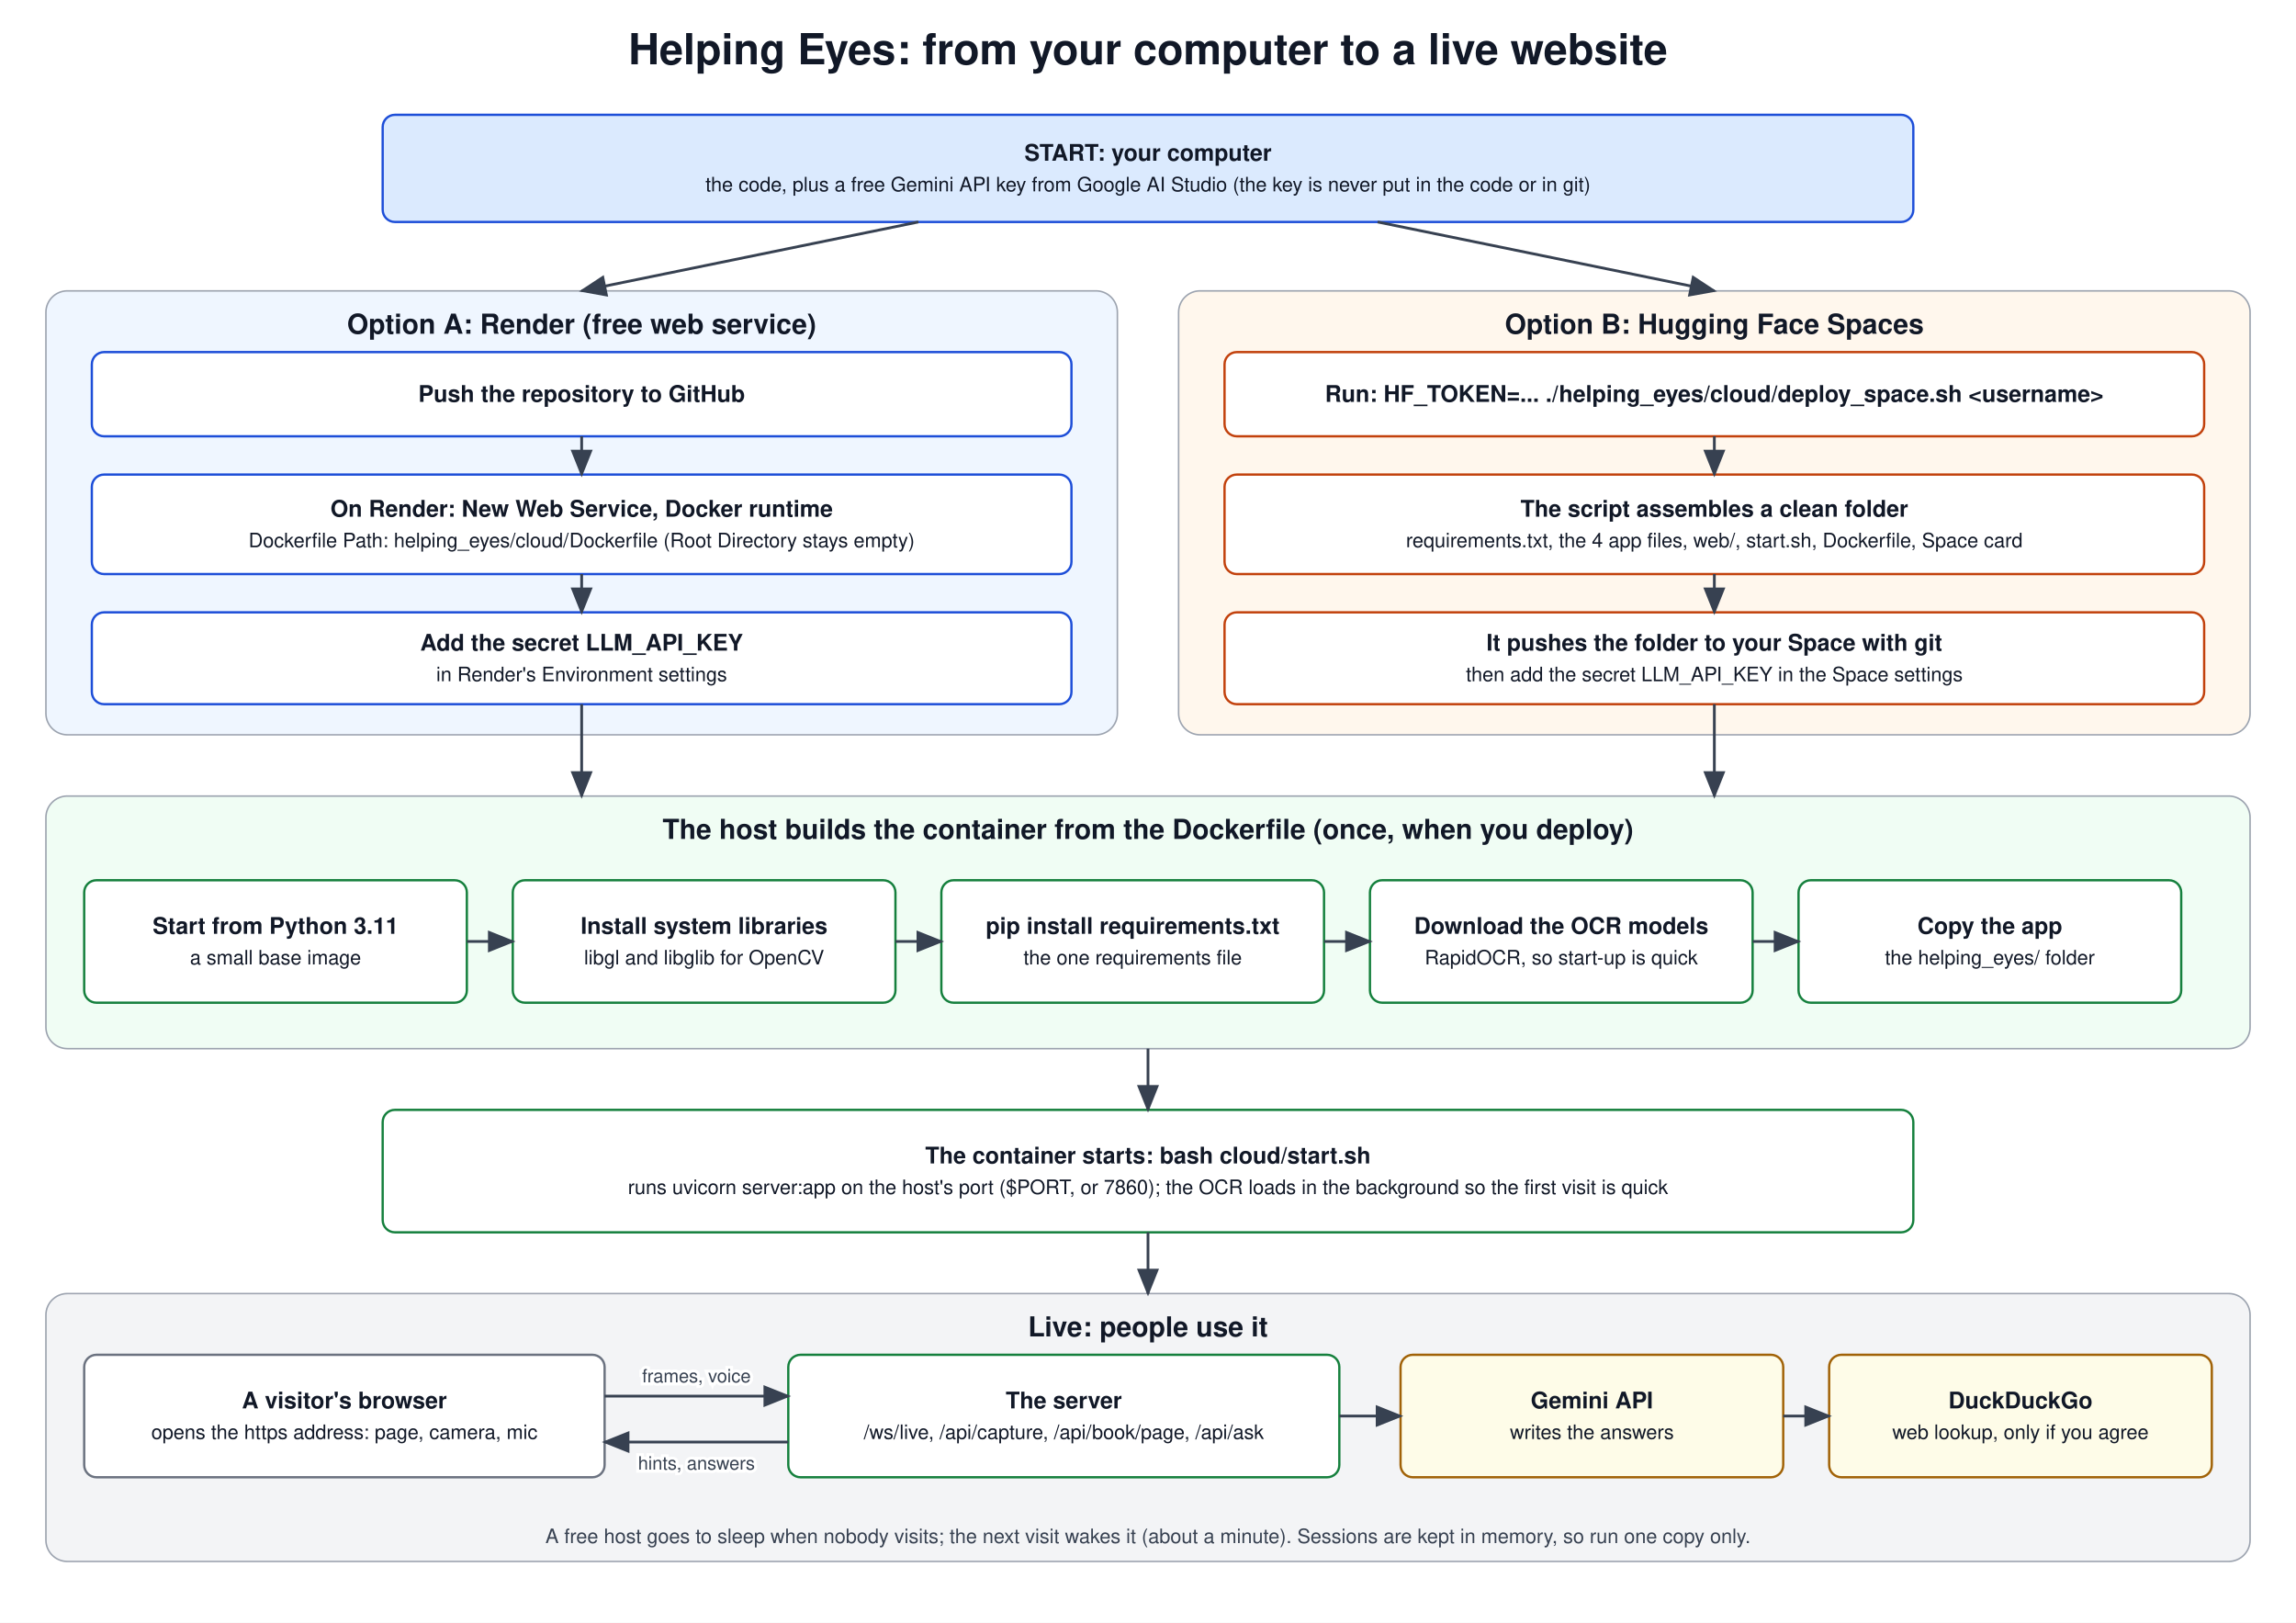
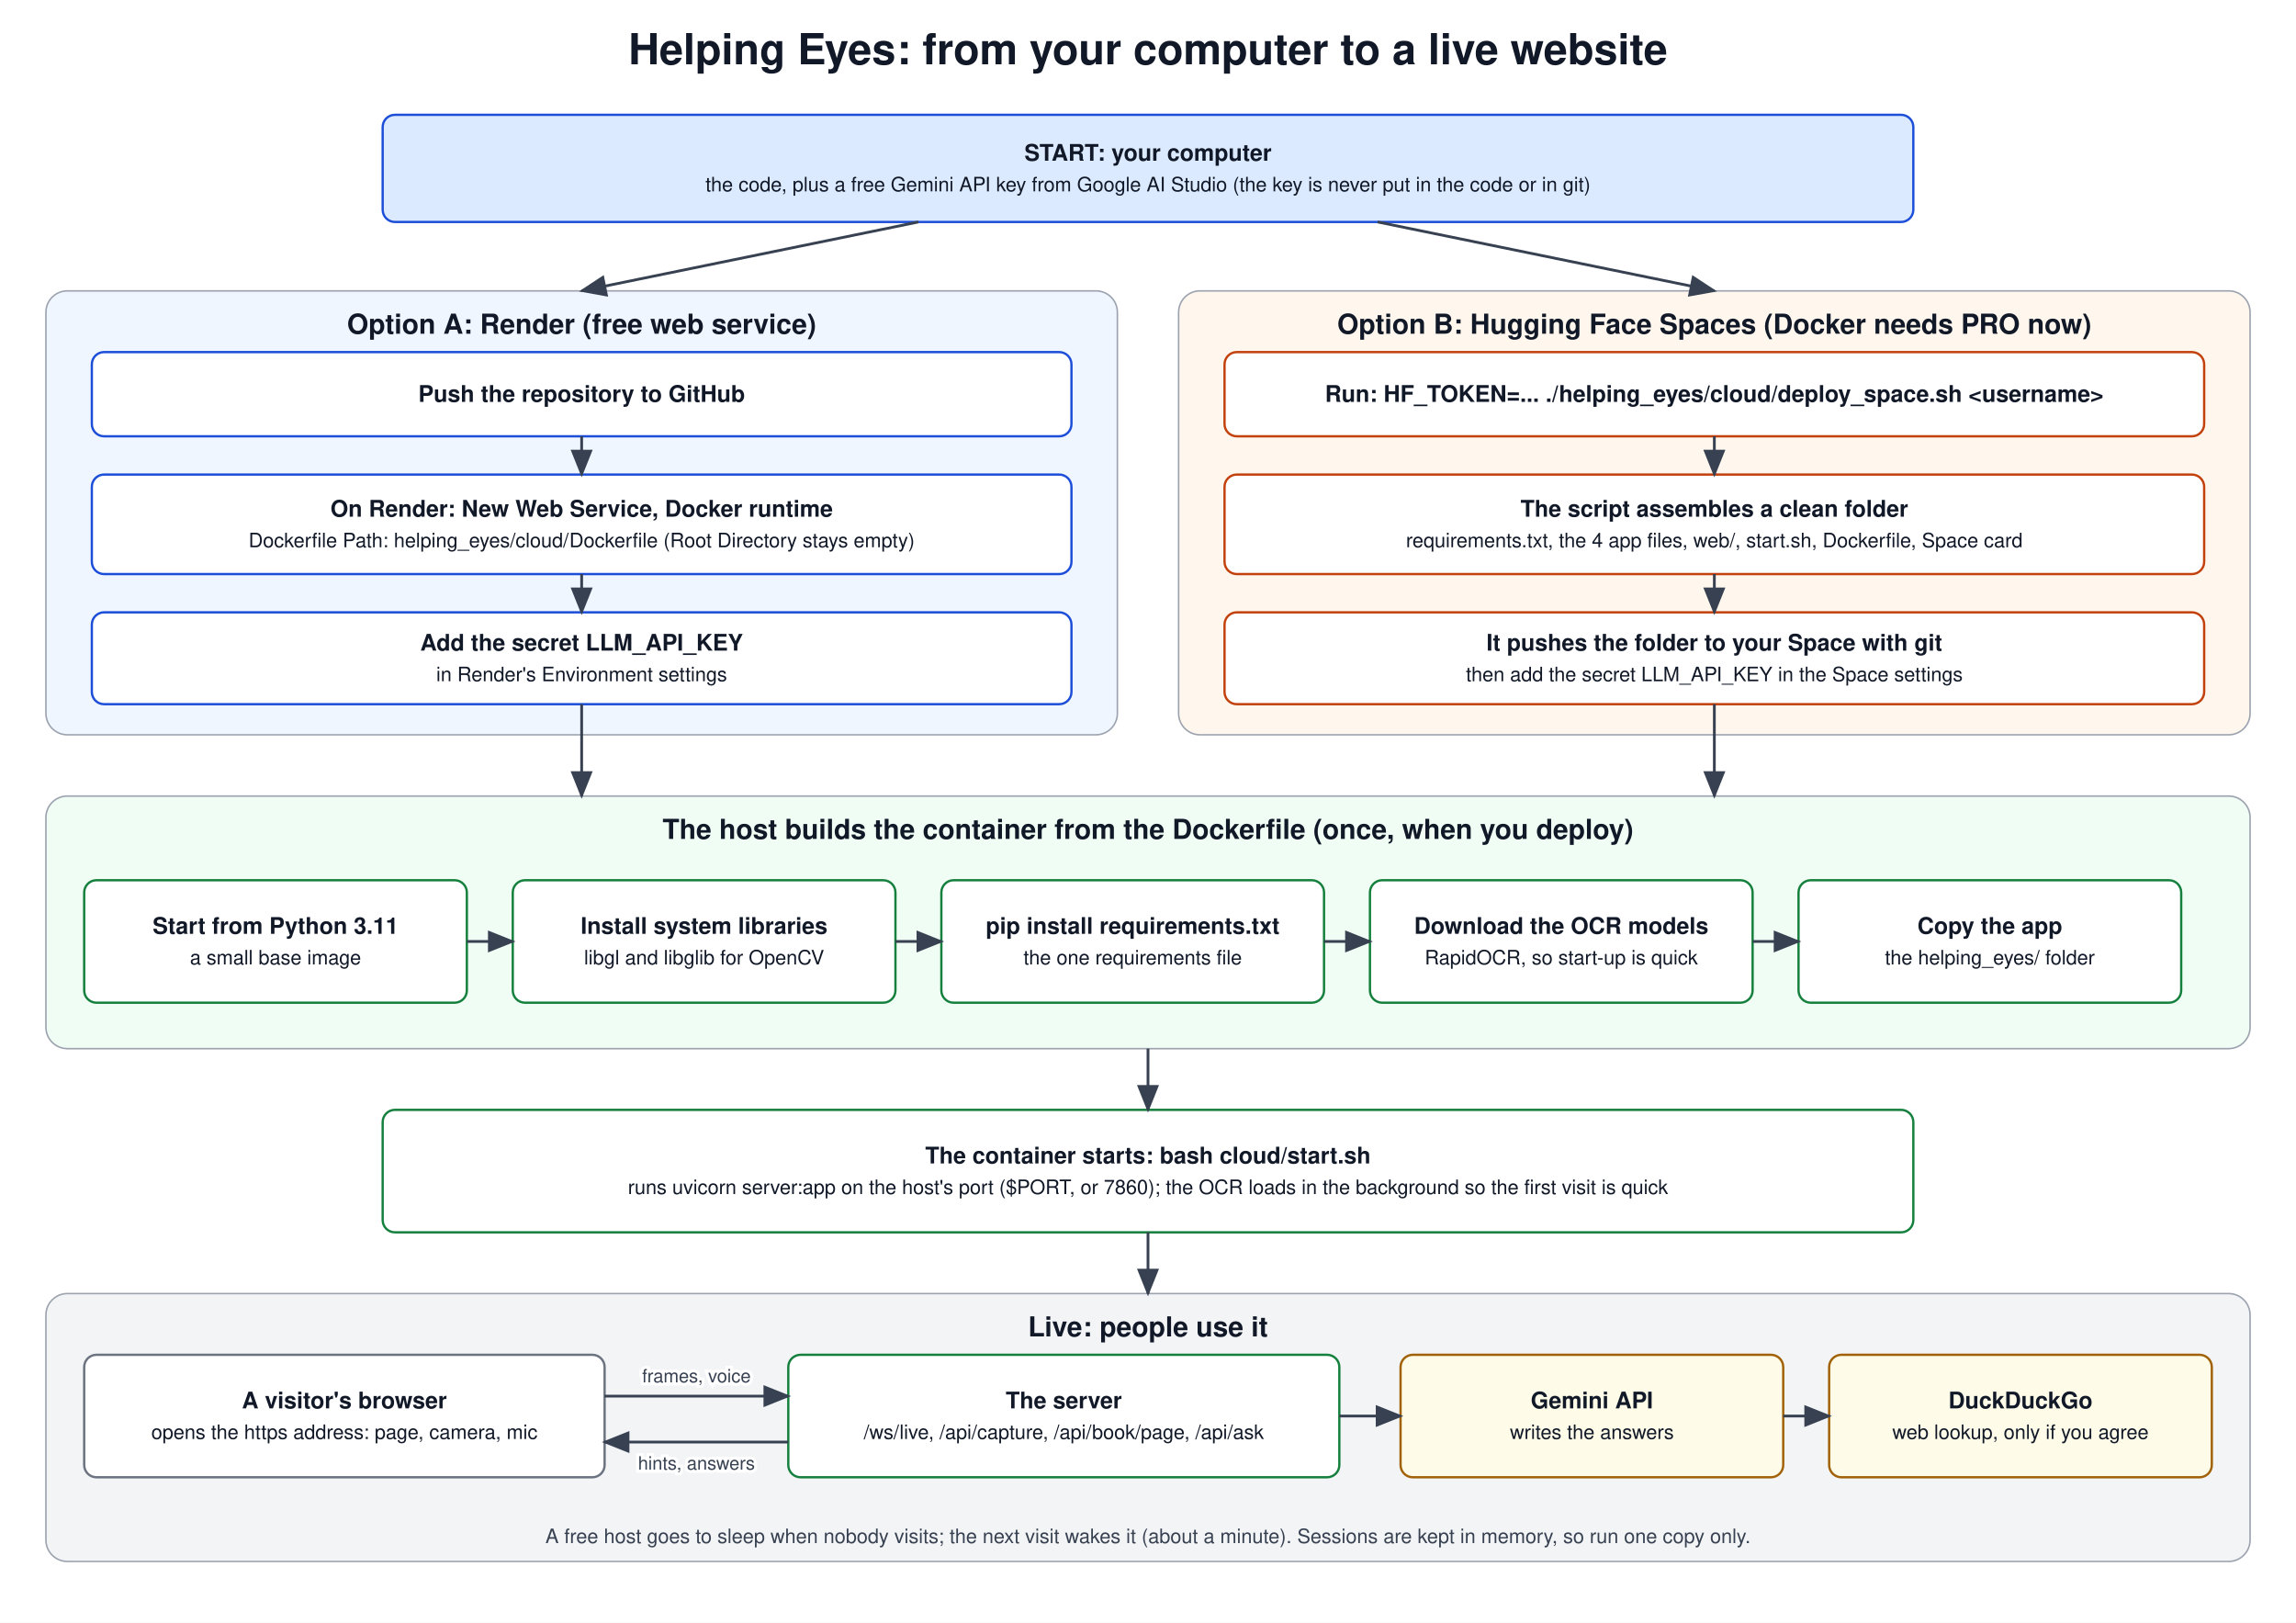
<svg xmlns="http://www.w3.org/2000/svg" width="1500" height="1060" viewBox="0 0 1500 1060" font-family="Helvetica, Arial, sans-serif">
  <defs>
    <marker id="a" markerWidth="10" markerHeight="8" refX="9" refY="4" orient="auto">
      <path d="M0,0 L10,4 L0,8 z" fill="#374151" />
    </marker>
  </defs>
  <rect width="1500" height="1060" fill="#ffffff" />
  <text x="750" y="42" text-anchor="middle" font-size="28" font-weight="700" fill="#111827">Helping Eyes: from your computer to a live website</text>
  <rect x="250" y="75" width="1000" height="70" rx="8" fill="#dbeafe" stroke="#1d4ed8" stroke-width="1.5" />
  <text x="750.0" y="105.0" text-anchor="middle" font-size="15" font-weight="700" fill="#111827">START: your computer</text>
  <text x="750.0" y="125.0" text-anchor="middle" font-size="13" font-weight="400" fill="#111827">the code, plus a free Gemini API key from Google AI Studio (the key is never put in the code or in git)</text>
  <rect x="30" y="190" width="700" height="290" rx="14" fill="#eff6ff" stroke="#9ca3af" />
  <text x="380.0" y="218" text-anchor="middle" font-size="18" font-weight="700" fill="#111827">Option A: Render (free web service)</text>
  <rect x="770" y="190" width="700" height="290" rx="14" fill="#fff7ed" stroke="#9ca3af" />
-   <text x="1120.0" y="218" text-anchor="middle" font-size="18" font-weight="700" fill="#111827">Option B: Hugging Face Spaces</text>
+   <text x="1120.0" y="218" text-anchor="middle" font-size="18" font-weight="700" fill="#111827">Option B: Hugging Face Spaces (Docker needs PRO now)</text>
  <rect x="60" y="230" width="640" height="55" rx="8" fill="#fff" stroke="#1d4ed8" stroke-width="1.5" />
  <text x="380.0" y="262.5" text-anchor="middle" font-size="15" font-weight="700" fill="#111827">Push the repository to GitHub</text>
  <rect x="60" y="310" width="640" height="65" rx="8" fill="#fff" stroke="#1d4ed8" stroke-width="1.5" />
  <text x="380.0" y="337.5" text-anchor="middle" font-size="15" font-weight="700" fill="#111827">On Render: New Web Service, Docker runtime</text>
  <text x="380.0" y="357.5" text-anchor="middle" font-size="13" font-weight="400" fill="#111827">Dockerfile Path: helping_eyes/cloud/Dockerfile (Root Directory stays empty)</text>
  <rect x="60" y="400" width="640" height="60" rx="8" fill="#fff" stroke="#1d4ed8" stroke-width="1.5" />
  <text x="380.0" y="425.0" text-anchor="middle" font-size="15" font-weight="700" fill="#111827">Add the secret LLM_API_KEY</text>
  <text x="380.0" y="445.0" text-anchor="middle" font-size="13" font-weight="400" fill="#111827">in Render's Environment settings</text>
  <rect x="800" y="230" width="640" height="55" rx="8" fill="#fff" stroke="#c2410c" stroke-width="1.5" />
  <text x="1120.0" y="262.5" text-anchor="middle" font-size="15" font-weight="700" fill="#111827">Run: HF_TOKEN=... ./helping_eyes/cloud/deploy_space.sh &lt;username&gt;</text>
  <rect x="800" y="310" width="640" height="65" rx="8" fill="#fff" stroke="#c2410c" stroke-width="1.5" />
  <text x="1120.0" y="337.5" text-anchor="middle" font-size="15" font-weight="700" fill="#111827">The script assembles a clean folder</text>
  <text x="1120.0" y="357.5" text-anchor="middle" font-size="13" font-weight="400" fill="#111827">requirements.txt, the 4 app files, web/, start.sh, Dockerfile, Space card</text>
  <rect x="800" y="400" width="640" height="60" rx="8" fill="#fff" stroke="#c2410c" stroke-width="1.5" />
  <text x="1120.0" y="425.0" text-anchor="middle" font-size="15" font-weight="700" fill="#111827">It pushes the folder to your Space with git</text>
  <text x="1120.0" y="445.0" text-anchor="middle" font-size="13" font-weight="400" fill="#111827">then add the secret LLM_API_KEY in the Space settings</text>
  <path d="M600,145 L380,190" fill="none" stroke="#374151" stroke-width="1.8" marker-end="url(#a)" />
  <path d="M900,145 L1120,190" fill="none" stroke="#374151" stroke-width="1.8" marker-end="url(#a)" />
  <path d="M380,285 L380,310" fill="none" stroke="#374151" stroke-width="1.8" marker-end="url(#a)" />
  <path d="M380,375 L380,400" fill="none" stroke="#374151" stroke-width="1.8" marker-end="url(#a)" />
  <path d="M1120,285 L1120,310" fill="none" stroke="#374151" stroke-width="1.8" marker-end="url(#a)" />
  <path d="M1120,375 L1120,400" fill="none" stroke="#374151" stroke-width="1.8" marker-end="url(#a)" />
  <rect x="30" y="520" width="1440" height="165" rx="14" fill="#f0fdf4" stroke="#9ca3af" />
  <text x="750.0" y="548" text-anchor="middle" font-size="18" font-weight="700" fill="#111827">The host builds the container from the Dockerfile (once, when you deploy)</text>
  <rect x="55" y="575" width="250" height="80" rx="8" fill="#fff" stroke="#15803d" stroke-width="1.5" />
  <text x="180.0" y="610.0" text-anchor="middle" font-size="15" font-weight="700" fill="#111827">Start from Python 3.11</text>
  <text x="180.0" y="630.0" text-anchor="middle" font-size="13" font-weight="400" fill="#111827">a small base image</text>
  <rect x="335" y="575" width="250" height="80" rx="8" fill="#fff" stroke="#15803d" stroke-width="1.5" />
  <text x="460.0" y="610.0" text-anchor="middle" font-size="15" font-weight="700" fill="#111827">Install system libraries</text>
  <text x="460.0" y="630.0" text-anchor="middle" font-size="13" font-weight="400" fill="#111827">libgl and libglib for OpenCV</text>
  <path d="M305,615 L335,615" fill="none" stroke="#374151" stroke-width="1.8" marker-end="url(#a)" />
  <rect x="615" y="575" width="250" height="80" rx="8" fill="#fff" stroke="#15803d" stroke-width="1.5" />
  <text x="740.0" y="610.0" text-anchor="middle" font-size="15" font-weight="700" fill="#111827">pip install requirements.txt</text>
  <text x="740.0" y="630.0" text-anchor="middle" font-size="13" font-weight="400" fill="#111827">the one requirements file</text>
  <path d="M585,615 L615,615" fill="none" stroke="#374151" stroke-width="1.8" marker-end="url(#a)" />
  <rect x="895" y="575" width="250" height="80" rx="8" fill="#fff" stroke="#15803d" stroke-width="1.5" />
  <text x="1020.0" y="610.0" text-anchor="middle" font-size="15" font-weight="700" fill="#111827">Download the OCR models</text>
  <text x="1020.0" y="630.0" text-anchor="middle" font-size="13" font-weight="400" fill="#111827">RapidOCR, so start-up is quick</text>
  <path d="M865,615 L895,615" fill="none" stroke="#374151" stroke-width="1.8" marker-end="url(#a)" />
  <rect x="1175" y="575" width="250" height="80" rx="8" fill="#fff" stroke="#15803d" stroke-width="1.5" />
  <text x="1300.0" y="610.0" text-anchor="middle" font-size="15" font-weight="700" fill="#111827">Copy the app</text>
  <text x="1300.0" y="630.0" text-anchor="middle" font-size="13" font-weight="400" fill="#111827">the helping_eyes/ folder</text>
  <path d="M1145,615 L1175,615" fill="none" stroke="#374151" stroke-width="1.8" marker-end="url(#a)" />
  <path d="M380,460 L380,520" fill="none" stroke="#374151" stroke-width="1.8" marker-end="url(#a)" />
  <path d="M1120,460 L1120,520" fill="none" stroke="#374151" stroke-width="1.8" marker-end="url(#a)" />
  <rect x="250" y="725" width="1000" height="80" rx="8" fill="#fff" stroke="#15803d" stroke-width="1.5" />
  <text x="750.0" y="760.0" text-anchor="middle" font-size="15" font-weight="700" fill="#111827">The container starts: bash cloud/start.sh</text>
  <text x="750.0" y="780.0" text-anchor="middle" font-size="13" font-weight="400" fill="#111827">runs uvicorn server:app on the host's port ($PORT, or 7860); the OCR loads in the background so the first visit is quick</text>
  <path d="M750,685 L750,725" fill="none" stroke="#374151" stroke-width="1.8" marker-end="url(#a)" />
  <rect x="30" y="845" width="1440" height="175" rx="14" fill="#f3f4f6" stroke="#9ca3af" />
  <text x="750.0" y="873" text-anchor="middle" font-size="18" font-weight="700" fill="#111827">Live: people use it</text>
  <rect x="55" y="885" width="340" height="80" rx="8" fill="#fff" stroke="#6b7280" stroke-width="1.5" />
  <text x="225.0" y="920.0" text-anchor="middle" font-size="15" font-weight="700" fill="#111827">A visitor's browser</text>
  <text x="225.0" y="940.0" text-anchor="middle" font-size="13" font-weight="400" fill="#111827">opens the https address: page, camera, mic</text>
  <rect x="515" y="885" width="360" height="80" rx="8" fill="#fff" stroke="#15803d" stroke-width="1.5" />
  <text x="695.0" y="920.0" text-anchor="middle" font-size="15" font-weight="700" fill="#111827">The server</text>
  <text x="695.0" y="940.0" text-anchor="middle" font-size="13" font-weight="400" fill="#111827">/ws/live, /api/capture, /api/book/page, /api/ask</text>
  <rect x="915" y="885" width="250" height="80" rx="8" fill="#fefce8" stroke="#a16207" stroke-width="1.5" />
  <text x="1040.0" y="920.0" text-anchor="middle" font-size="15" font-weight="700" fill="#111827">Gemini API</text>
  <text x="1040.0" y="940.0" text-anchor="middle" font-size="13" font-weight="400" fill="#111827">writes the answers</text>
  <rect x="1195" y="885" width="250" height="80" rx="8" fill="#fefce8" stroke="#a16207" stroke-width="1.5" />
  <text x="1320.0" y="920.0" text-anchor="middle" font-size="15" font-weight="700" fill="#111827">DuckDuckGo</text>
  <text x="1320.0" y="940.0" text-anchor="middle" font-size="13" font-weight="400" fill="#111827">web lookup, only if you agree</text>
  <path d="M750,805 L750,845" fill="none" stroke="#374151" stroke-width="1.8" marker-end="url(#a)" />
  <path d="M395,912 L515,912" fill="none" stroke="#374151" stroke-width="1.8" marker-end="url(#a)" />
  <text x="455" y="903" text-anchor="middle" font-size="12" fill="#374151" stroke="#fff" stroke-width="4" paint-order="stroke">frames, voice</text>
  <path d="M515,942 L395,942" fill="none" stroke="#374151" stroke-width="1.8" marker-end="url(#a)" />
  <text x="455" y="960" text-anchor="middle" font-size="12" fill="#374151" stroke="#fff" stroke-width="4" paint-order="stroke">hints, answers</text>
  <path d="M875,925 L915,925" fill="none" stroke="#374151" stroke-width="1.8" marker-end="url(#a)" />
  <path d="M1165,925 L1195,925" fill="none" stroke="#374151" stroke-width="1.8" marker-end="url(#a)" />
  <text x="750" y="1008" text-anchor="middle" font-size="13" fill="#374151">A free host goes to sleep when nobody visits; the next visit wakes it (about a minute). Sessions are kept in memory, so run one copy only.</text>
</svg>
